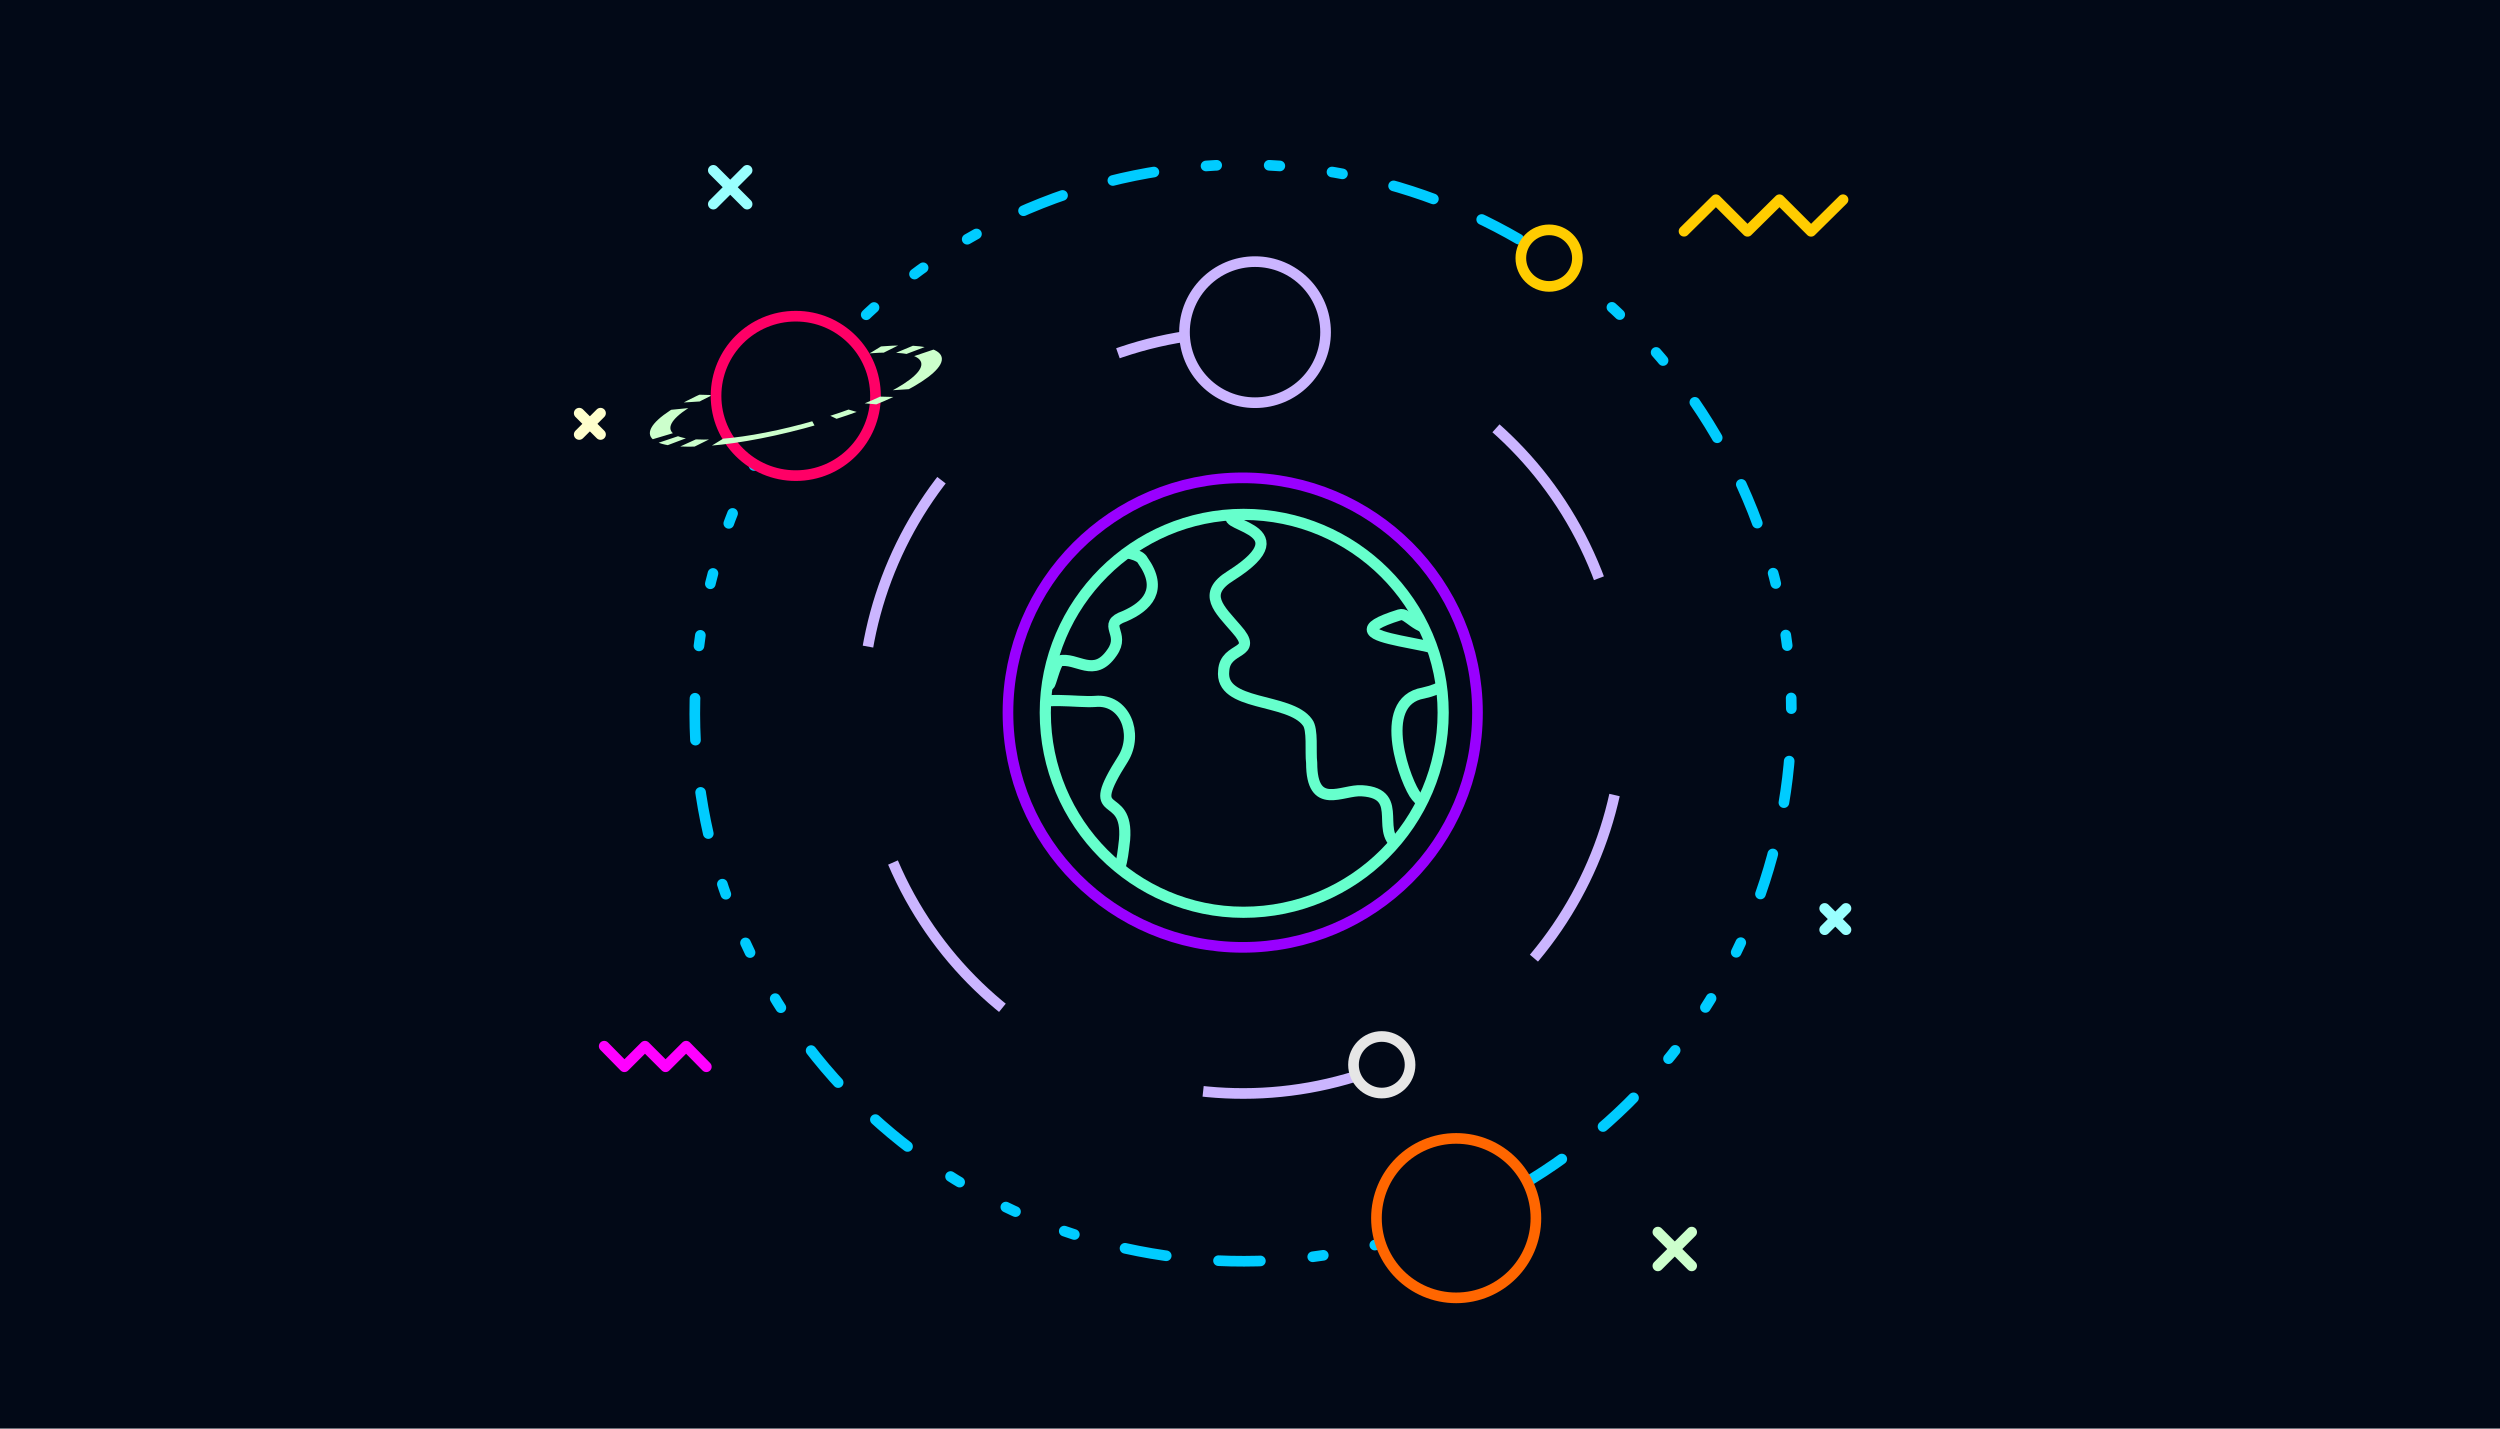
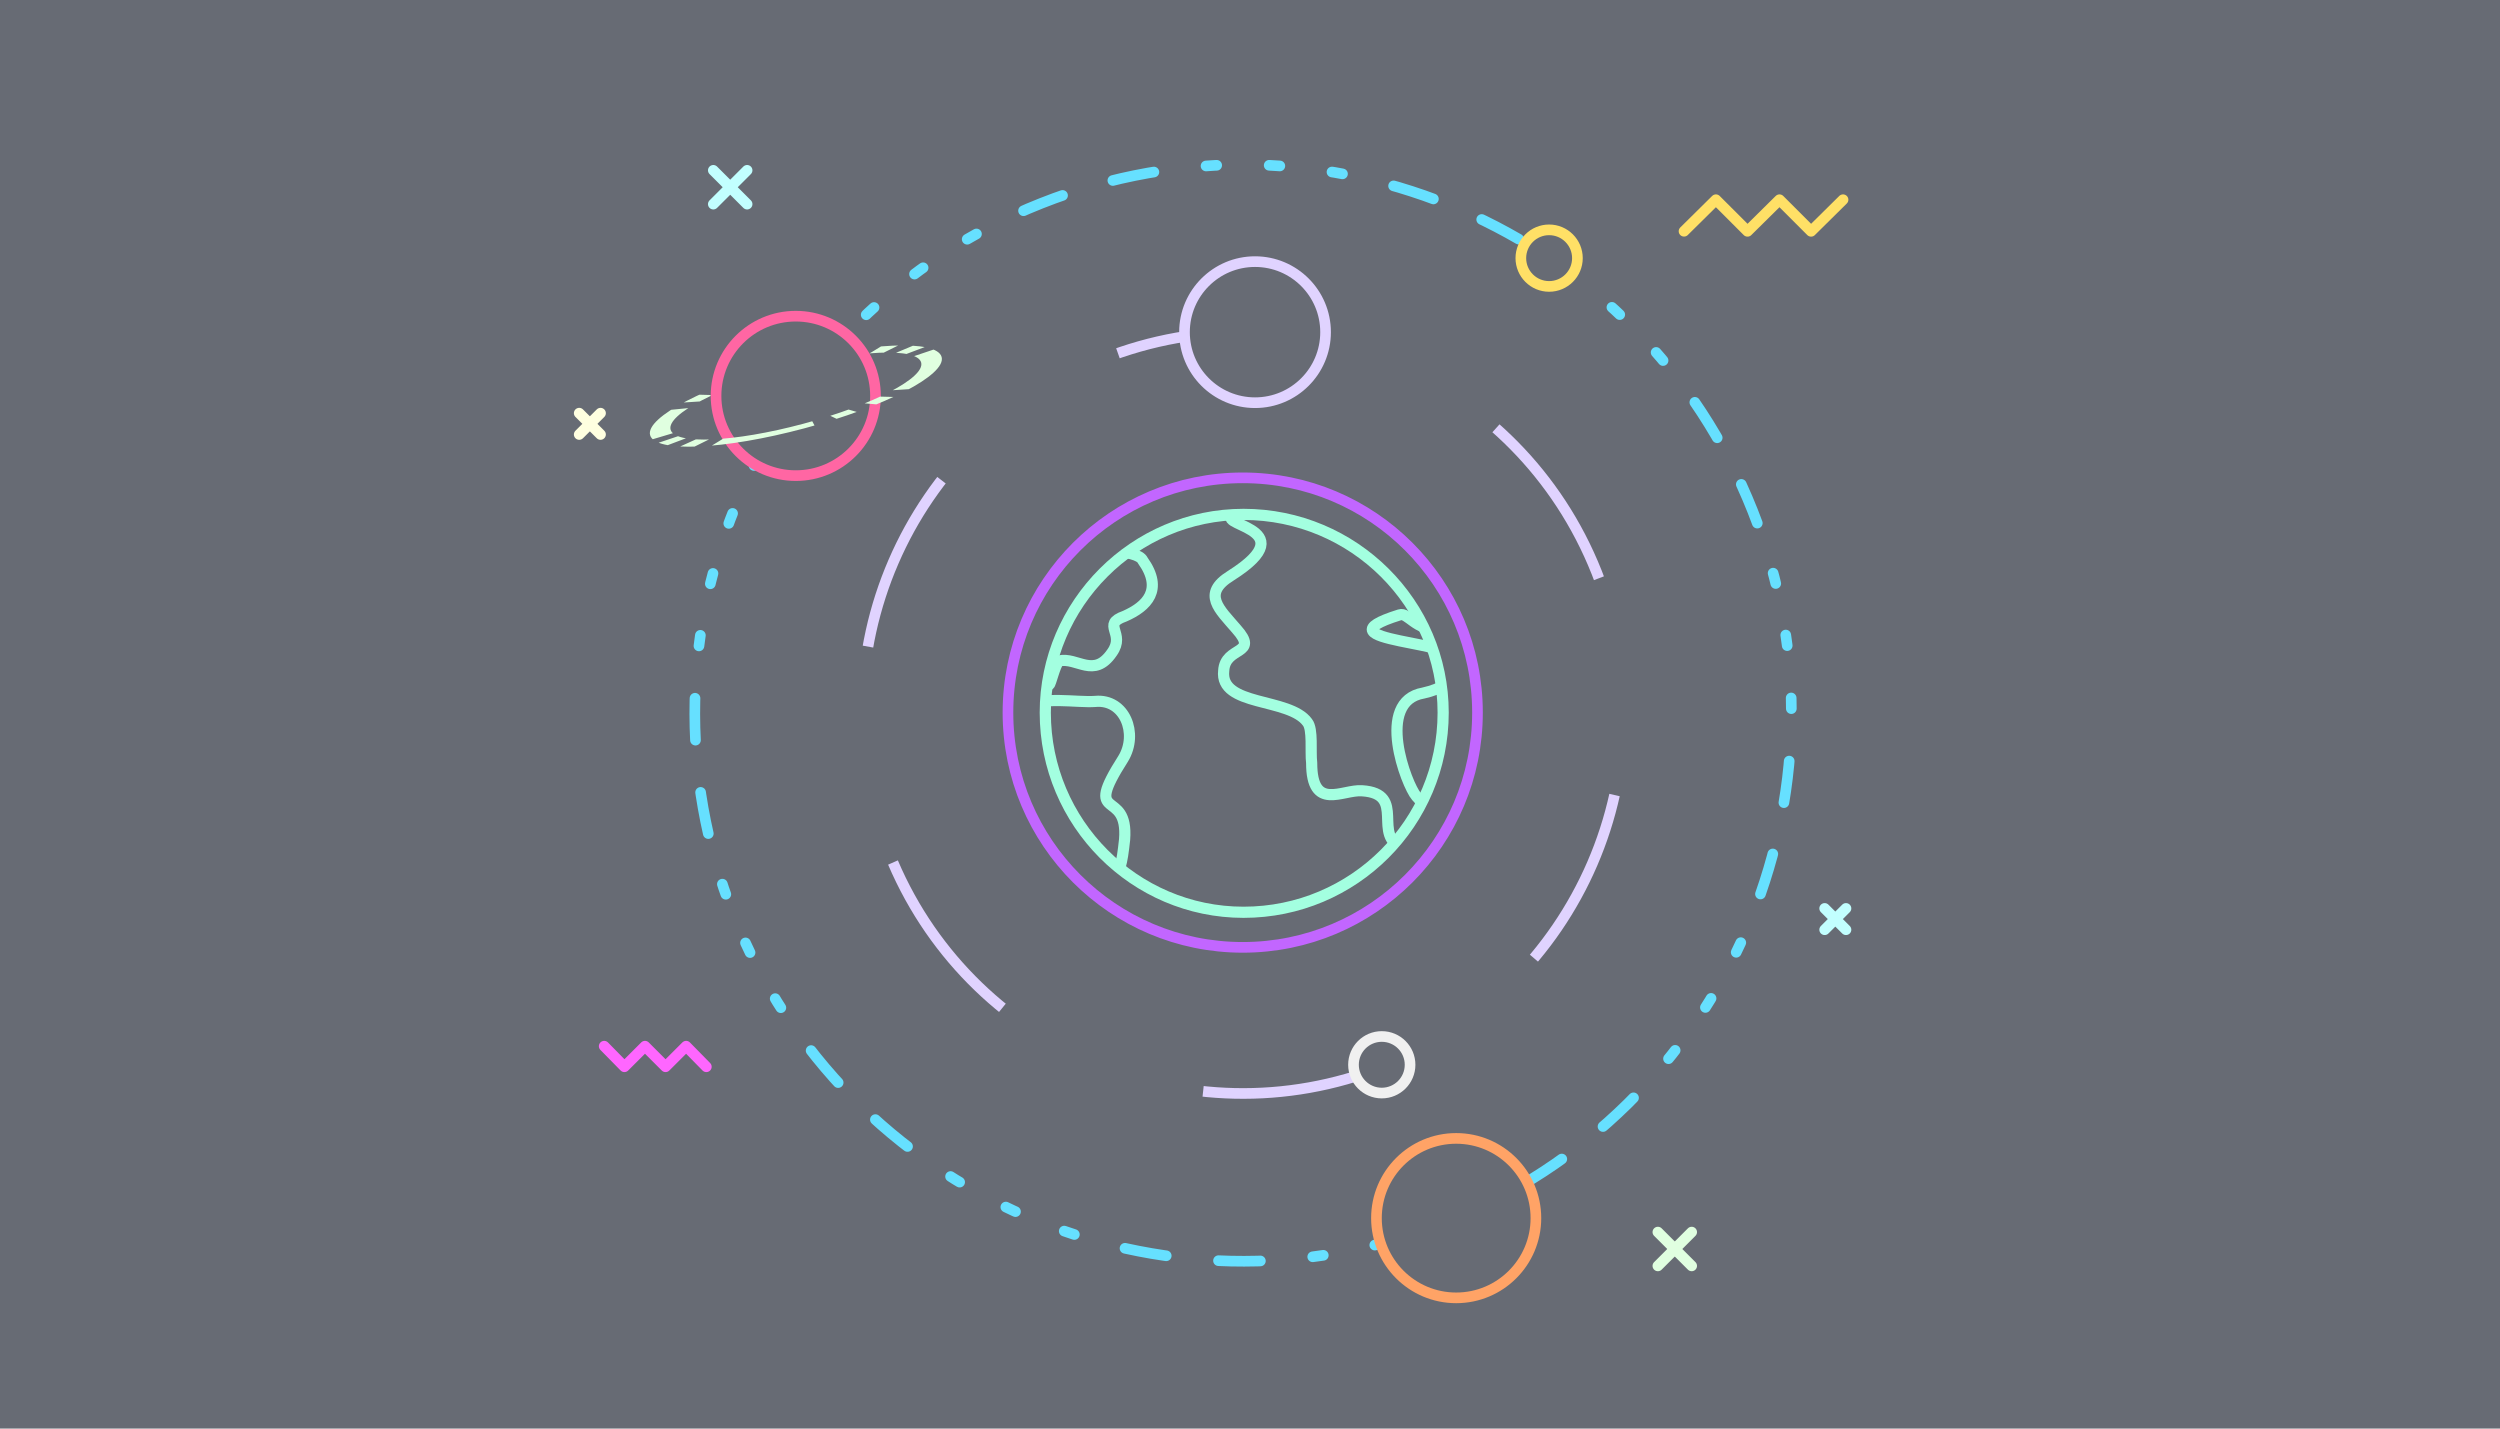
- <svg xmlns="http://www.w3.org/2000/svg" id="eL4hDz8x6Bo1" viewBox="0 0 700 400" shape-rendering="geometricPrecision" text-rendering="geometricPrecision" width="700" height="400">
+ <svg xmlns="http://www.w3.org/2000/svg" id="eL4hDz8x6Bo1" viewBox="0 0 700 400" shape-rendering="geometricPrecision" text-rendering="geometricPrecision" width="700" height="400" opacity="0.6">
  <style>#eL4hDz8x6Bo8_tr {animation: eL4hDz8x6Bo8_tr__tr 10000ms linear infinite alternate-reverse forwards}@keyframes eL4hDz8x6Bo8_tr__tr { 0% {transform: translate(18.2px,16.06px) rotate(0deg);animation-timing-function: cubic-bezier(1,0,0,1)} 100% {transform: translate(18.2px,16.06px) rotate(360deg)}} #eL4hDz8x6Bo8 {animation: eL4hDz8x6Bo8_s_da 10000ms linear infinite alternate-reverse forwards}@keyframes eL4hDz8x6Bo8_s_da { 0% {stroke-dasharray: 1;animation-timing-function: cubic-bezier(0.95,0.05,0.795,0.035)} 100% {stroke-dasharray: 80.32}} #eL4hDz8x6Bo9_tr {animation: eL4hDz8x6Bo9_tr__tr 10000ms linear infinite alternate-reverse forwards}@keyframes eL4hDz8x6Bo9_tr__tr { 0% {transform: translate(18.2px,16.065px) rotate(0deg);animation-timing-function: cubic-bezier(0.42,0,0.58,1)} 100% {transform: translate(18.2px,16.065px) rotate(90deg)}} #eL4hDz8x6Bo10 {animation: eL4hDz8x6Bo10_s_da 10000ms linear infinite alternate-reverse forwards}@keyframes eL4hDz8x6Bo10_s_da { 0% {stroke-dasharray: 1.43, 1.43, 0.29, 0.86, 0.29, 1.43;animation-timing-function: cubic-bezier(0.42,0,0.58,1)} 100% {stroke-dasharray: 5, 6, 5, 6}} #eL4hDz8x6Bo13_tr {animation: eL4hDz8x6Bo13_tr__tr 10000ms linear infinite alternate-reverse forwards}@keyframes eL4hDz8x6Bo13_tr__tr { 0% {transform: translate(18.205px,16.065px) rotate(0deg);animation-timing-function: cubic-bezier(0.42,0,0.58,1)} 100% {transform: translate(18.205px,16.065px) rotate(180deg)}} #eL4hDz8x6Bo14 {animation: eL4hDz8x6Bo14_s_da 10000ms linear infinite alternate-reverse forwards}@keyframes eL4hDz8x6Bo14_s_da { 0% {stroke-dasharray: 2, 5, 2, 5;animation-timing-function: cubic-bezier(0.42,0,0.58,1)} 100% {stroke-dasharray: 0.29, 1.43, 0.29, 1.43, 0.29, 1.43, 1.14, 1.43, 1.14, 1.43}} #eL4hDz8x6Bo17_tr {animation: eL4hDz8x6Bo17_tr__tr 10000ms linear infinite alternate-reverse forwards}@keyframes eL4hDz8x6Bo17_tr__tr { 0% {transform: translate(30.3728px,24.69px) rotate(0deg);animation-timing-function: cubic-bezier(0.42,0,0.58,1)} 100% {transform: translate(30.3728px,24.69px) rotate(-180deg)}} #eL4hDz8x6Bo22 {animation: eL4hDz8x6Bo22_s_do 10000ms linear infinite alternate-reverse forwards}@keyframes eL4hDz8x6Bo22_s_do { 0% {stroke-dashoffset: 20.15;animation-timing-function: cubic-bezier(0.42,0,0.58,1)} 100% {stroke-dashoffset: 0}} #eL4hDz8x6Bo25_ts {animation: eL4hDz8x6Bo25_ts__ts 10000ms linear infinite alternate-reverse forwards}@keyframes eL4hDz8x6Bo25_ts__ts { 0% {transform: translate(4.25px,1.76px) scale(1,1)} 2% {transform: translate(4.25px,1.76px) scale(1,1)} 4% {transform: translate(4.25px,1.76px) scale(0,0)} 7.5% {transform: translate(4.25px,1.76px) scale(1,1)} 13% {transform: translate(4.25px,1.76px) scale(0,0)} 15% {transform: translate(4.25px,1.76px) scale(1,1)} 22% {transform: translate(4.25px,1.76px) scale(1,1)} 23% {transform: translate(4.25px,1.76px) scale(0,0)} 25% {transform: translate(4.25px,1.76px) scale(1,1)} 26% {transform: translate(4.25px,1.76px) scale(0,0)} 38% {transform: translate(4.25px,1.76px) scale(0,0)} 40% {transform: translate(4.25px,1.76px) scale(1,1)} 48% {transform: translate(4.25px,1.76px) scale(0,0)} 50% {transform: translate(4.25px,1.76px) scale(1,1)} 59% {transform: translate(4.25px,1.76px) scale(1,1)} 60% {transform: translate(4.25px,1.76px) scale(0,0)} 75% {transform: translate(4.25px,1.76px) scale(1,1)} 76% {transform: translate(4.25px,1.76px) scale(0,0)} 85% {transform: translate(4.25px,1.76px) scale(0,0)} 87% {transform: translate(4.25px,1.76px) scale(1,1)} 100% {transform: translate(4.25px,1.76px) scale(1,1)}} #eL4hDz8x6Bo28_ts {animation: eL4hDz8x6Bo28_ts__ts 10000ms linear infinite alternate-reverse forwards}@keyframes eL4hDz8x6Bo28_ts__ts { 0% {transform: translate(0.43px,8.2px) scale(0,0)} 4% {transform: translate(0.43px,8.2px) scale(0,0)} 5% {transform: translate(0.43px,8.2px) scale(1,1)} 10% {transform: translate(0.43px,8.2px) scale(0,0)} 13% {transform: translate(0.43px,8.2px) scale(1,1)} 25% {transform: translate(0.43px,8.2px) scale(1,1)} 26% {transform: translate(0.43px,8.2px) scale(0,0)} 38% {transform: translate(0.43px,8.2px) scale(1,1)} 39% {transform: translate(0.43px,8.2px) scale(0,0)} 53% {transform: translate(0.43px,8.2px) scale(1,1)} 54% {transform: translate(0.43px,8.2px) scale(0,0)} 71% {transform: translate(0.43px,8.2px) scale(1,1)} 72% {transform: translate(0.43px,8.2px) scale(0,0)} 81% {transform: translate(0.43px,8.2px) scale(0,0)} 83% {transform: translate(0.43px,8.2px) scale(1,1)} 92% {transform: translate(0.43px,8.2px) scale(0,0)} 94% {transform: translate(0.43px,8.2px) scale(1,1)} 100% {transform: translate(0.43px,8.2px) scale(1,1)}} #eL4hDz8x6Bo31_ts {animation: eL4hDz8x6Bo31_ts__ts 10000ms linear infinite alternate-reverse forwards}@keyframes eL4hDz8x6Bo31_ts__ts { 0% {transform: translate(34.33px,21.68px) scale(1,1)} 5% {transform: translate(34.33px,21.68px) scale(1,1)} 10% {transform: translate(34.33px,21.68px) scale(0,0)} 20% {transform: translate(34.33px,21.68px) scale(0,0)} 22% {transform: translate(34.33px,21.68px) scale(1,1)} 30% {transform: translate(34.33px,21.68px) scale(1,1)} 31% {transform: translate(34.33px,21.68px) scale(0,0)} 33% {transform: translate(34.33px,21.68px) scale(1,1)} 34% {transform: translate(34.33px,21.68px) scale(0,0)} 52% {transform: translate(34.33px,21.68px) scale(0,0)} 54% {transform: translate(34.33px,21.68px) scale(1,1)} 62% {transform: translate(34.33px,21.68px) scale(0,0)} 64% {transform: translate(34.33px,21.68px) scale(1,1)} 72% {transform: translate(34.33px,21.68px) scale(1,1)} 73% {transform: translate(34.33px,21.68px) scale(0,0)} 75% {transform: translate(34.33px,21.68px) scale(1,1)} 76% {transform: translate(34.33px,21.68px) scale(0,0)} 94% {transform: translate(34.33px,21.68px) scale(0,0)} 96% {transform: translate(34.33px,21.68px) scale(1,1)} 100% {transform: translate(34.33px,21.68px) scale(1,1)}} #eL4hDz8x6Bo34 {animation: eL4hDz8x6Bo34_s_do 10000ms linear infinite alternate-reverse forwards}@keyframes eL4hDz8x6Bo34_s_do { 0% {stroke-dashoffset: 0} 35% {stroke-dashoffset: 0} 45% {stroke-dashoffset: 24.4} 80% {stroke-dashoffset: 24.4} 90% {stroke-dashoffset: 0} 100% {stroke-dashoffset: 0}} #eL4hDz8x6Bo35 {animation: eL4hDz8x6Bo35_s_do 10000ms linear infinite alternate-reverse forwards}@keyframes eL4hDz8x6Bo35_s_do { 0% {stroke-dashoffset: 0} 10% {stroke-dashoffset: 0} 20% {stroke-dashoffset: 7.9} 50% {stroke-dashoffset: 7.9} 60% {stroke-dashoffset: 0} 70% {stroke-dashoffset: 7.9} 100% {stroke-dashoffset: 7.9}} #eL4hDz8x6Bo36_ts {animation: eL4hDz8x6Bo36_ts__ts 10000ms linear infinite alternate-reverse forwards}@keyframes eL4hDz8x6Bo36_ts__ts { 0% {transform: translate(29.96px,30.66px) scale(0,0)} 6% {transform: translate(29.96px,30.66px) scale(0,0)} 7% {transform: translate(29.96px,30.66px) scale(1,1)} 14% {transform: translate(29.96px,30.66px) scale(0,0)} 17% {transform: translate(29.96px,30.66px) scale(1,1)} 22% {transform: translate(29.96px,30.66px) scale(1,1)} 23% {transform: translate(29.96px,30.66px) scale(0,0)} 29% {transform: translate(29.96px,30.66px) scale(1,1)} 30% {transform: translate(29.96px,30.66px) scale(0,0)} 41% {transform: translate(29.96px,30.66px) scale(1,1)} 42% {transform: translate(29.96px,30.66px) scale(0,0)} 50% {transform: translate(29.96px,30.66px) scale(1,1)} 51% {transform: translate(29.96px,30.66px) scale(0,0)} 67% {transform: translate(29.96px,30.66px) scale(0,0)} 69% {transform: translate(29.96px,30.66px) scale(1,1)} 78% {transform: translate(29.96px,30.66px) scale(0,0)} 80% {transform: translate(29.96px,30.66px) scale(1,1)} 100% {transform: translate(29.96px,30.66px) scale(1,1)}} #eL4hDz8x6Bo44_to {animation: eL4hDz8x6Bo44_to__to 10000ms linear infinite alternate-reverse forwards}@keyframes eL4hDz8x6Bo44_to__to { 0% {transform: translate(3.629425px,1.322539px);animation-timing-function: cubic-bezier(0.42,0,0.58,1)} 100% {transform: translate(-0.860437px,1.321531px)}}</style>
  <rect id="eL4hDz8x6Bo2" width="49.624" height="28.483" rx="0" ry="0" transform="matrix(14.10606 0 0 14.04348 -0.000001 -0.000002)" fill="rgb(2,9,23)" stroke="none" stroke-width="1" />
  <g id="eL4hDz8x6Bo3" transform="matrix(10.28697 0 0 10.28697 160.7395 34.31881)" clip-rule="evenodd">
    <g id="eL4hDz8x6Bo4" display="none" clip-rule="evenodd">
      <path id="eL4hDz8x6Bo5" d="M22.53,19.22C21.64,18.93,22.63,17.75,21.41,17.66C20.87,17.63,20.04,18.23,20.03,16.94C20.03,16.64,20.09,16.04,19.93,15.83C19.44,15.17,17.58,15.45,17.67,14.47C17.74,13.77,18.64,14.06,18.01,13.31C17.58,12.81,17.1,12.41,17.88,11.91C18.23,11.68,18.86,11.21,18.58,10.75" clip-rule="evenodd" fill="none" fill-rule="evenodd" stroke="rgb(102,255,204)" stroke-width="0.29" stroke-linecap="round" stroke-linejoin="round" stroke-miterlimit="2.613" />
      <path id="eL4hDz8x6Bo6" d="M14.61,20.04C14.53,19.52,14.96,19.68,15.01,18.98C15.12,17.55,13.86,18.59,14.97,16.83C15.41,16.14,15.02,15.2,14.22,15.28C13.04,15.4,13.63,16.02,12.94,15.98M13.26,14.18C13.75,14.07,14.21,14.68,14.7,13.97C15.05,13.46,14.4,13.22,15.03,12.98C15.63,12.75,16.06,12.29,15.53,11.51" clip-rule="evenodd" fill="none" fill-rule="evenodd" stroke="rgb(102,255,204)" stroke-width="0.29" stroke-linecap="round" stroke-linejoin="round" stroke-miterlimit="2.613" />
    </g>
    <path id="eL4hDz8x6Bo7" display="none" d="M18.2,10.72C21.15,10.72,23.55,13.11,23.55,16.06C23.55,19.01,21.15,21.41,18.2,21.41C15.25,21.41,12.86,19.01,12.86,16.06C12.86,13.11,15.25,10.72,18.2,10.72Z" clip-rule="evenodd" fill="none" fill-rule="evenodd" stroke="rgb(102,255,204)" stroke-width="0.29" stroke-linecap="round" stroke-linejoin="round" stroke-miterlimit="2.613" />
    <g id="eL4hDz8x6Bo8_tr" transform="translate(18.2,16.06) rotate(360)">
      <path id="eL4hDz8x6Bo8" d="M18.2,9.67C21.73,9.67,24.59,12.53,24.59,16.06C24.59,19.59,21.73,22.45,18.2,22.45C14.67,22.45,11.81,19.59,11.81,16.06C11.81,12.53,14.67,9.67,18.2,9.67Z" transform="translate(-18.2,-16.06)" clip-rule="evenodd" fill="none" fill-rule="evenodd" stroke="rgb(153,0,255)" stroke-width="0.29" stroke-miterlimit="2.613" stroke-dashoffset="40.16" stroke-dasharray="80.32" />
    </g>
    <g id="eL4hDz8x6Bo9_tr" transform="translate(18.2,16.065) rotate(90)">
      <g id="eL4hDz8x6Bo9" transform="translate(-18.2,-16.065)">
        <path id="eL4hDz8x6Bo10" d="M18.2,5.7C23.92,5.7,28.56,10.34,28.56,16.06C28.56,21.79,23.92,26.42,18.2,26.42C12.48,26.42,7.84,21.79,7.84,16.06C7.84,10.34,12.48,5.7,18.2,5.7Z" transform="matrix(0.368913 0.929464 -0.929464 0.368913 26.41298 -6.780988)" clip-rule="evenodd" fill="none" fill-rule="evenodd" stroke="rgb(203,181,255)" stroke-width="0.29" stroke-miterlimit="2.613" stroke-dasharray="5,6,5,6" />
        <circle id="eL4hDz8x6Bo11" r="1.92" transform="matrix(1 0 0 1 7.84 15.73)" clip-rule="evenodd" fill="rgb(2,9,23)" fill-rule="evenodd" stroke="rgb(203,181,255)" stroke-width="0.29" stroke-miterlimit="2.613" />
        <circle id="eL4hDz8x6Bo12" r="0.77" transform="matrix(1 0 0 1 27.78084 12.28)" clip-rule="evenodd" fill="rgb(2,9,23)" fill-rule="evenodd" stroke="rgb(230,230,230)" stroke-width="0.29" stroke-miterlimit="2.613" />
      </g>
    </g>
    <g id="eL4hDz8x6Bo13_tr" transform="translate(18.205,16.065) rotate(180)">
      <g id="eL4hDz8x6Bo13" transform="translate(-18.205,-16.065)">
        <path id="eL4hDz8x6Bo14" d="M18.2,1.14C26.44,1.14,33.12,7.82,33.12,16.06C33.12,24.3,26.44,30.98,18.2,30.98C9.96,30.98,3.28,24.3,3.28,16.06C3.28,7.82,9.96,1.14,18.2,1.14Z" transform="matrix(0.929644 -0.36846 0.36846 0.929644 -4.636982 7.835899)" clip-rule="evenodd" fill="none" fill-rule="evenodd" stroke="rgb(0,204,255)" stroke-width="0.29" stroke-linecap="round" stroke-linejoin="round" stroke-miterlimit="2.613" stroke-dasharray="0.29,1.43,0.29,1.43,0.29,1.43,1.14,1.43,1.14,1.43" />
        <circle id="eL4hDz8x6Bo15" r="2.17" transform="matrix(1 0 0 1 12.4 2.31)" clip-rule="evenodd" fill="rgb(2,9,23)" fill-rule="evenodd" stroke="rgb(255,102,0)" stroke-width="0.29" stroke-miterlimit="2.613" />
        <circle id="eL4hDz8x6Bo16" r="0.77" transform="matrix(1 0 0 1 9.87 28.44)" clip-rule="evenodd" fill="rgb(2,9,23)" fill-rule="evenodd" stroke="rgb(255,204,0)" stroke-width="0.29" stroke-miterlimit="2.613" />
        <g id="eL4hDz8x6Bo17_tr" transform="translate(30.3728,24.69) rotate(-180)">
          <g id="eL4hDz8x6Bo17" transform="translate(-30.3728,-24.69)">
            <circle id="eL4hDz8x6Bo18" r="2.17" transform="matrix(1 0 0 1 30.37 24.69)" clip-rule="evenodd" fill="rgb(2,9,23)" fill-rule="evenodd" stroke="rgb(255,0,102)" stroke-width="0.29" stroke-miterlimit="2.613" />
            <g id="eL4hDz8x6Bo19" clip-path="url(#eL4hDz8x6Bo23)" clip-rule="evenodd">
              <g id="eL4hDz8x6Bo20">
                <g id="eL4hDz8x6Bo21" clip-rule="evenodd">
                  <circle id="eL4hDz8x6Bo22" r="1.92" transform="matrix(1.92124 -0.514796 0.113793 0.424681 30.3728 24.6945)" clip-rule="evenodd" fill="none" fill-rule="evenodd" stroke="rgb(204,255,204)" stroke-width="0.29" stroke-miterlimit="2.613" stroke-dasharray="1.43,0.29,0.29,0.29,0.29,0.29" />
                </g>
              </g>
              <clipPath id="eL4hDz8x6Bo23">
                <path id="eL4hDz8x6Bo24" d="M28.11,24.18C26.9,24.72,26.16,25.34,26.28,25.79C26.45,26.45,28.43,26.5,30.69,25.89C32.96,25.28,34.65,24.26,34.47,23.6C34.35,23.15,33.39,22.98,32.08,23.12C32.33,23.39,32.52,23.73,32.62,24.1L28.13,25.3C28.08,25.11,28.05,24.9,28.05,24.69C28.05,24.52,28.07,24.35,28.11,24.18Z" clip-rule="evenodd" fill="rgb(0,0,0)" fill-rule="evenodd" stroke="none" stroke-width="1" />
              </clipPath>
            </g>
          </g>
        </g>
      </g>
    </g>
    <g id="eL4hDz8x6Bo25_ts" transform="translate(4.25,1.76) scale(1,1)">
      <g id="eL4hDz8x6Bo25" transform="translate(-4.25,-1.76)">
        <line id="eL4hDz8x6Bo26" x1="4.71" y1="1.3" x2="3.79" y2="2.22" clip-rule="evenodd" fill="none" fill-rule="evenodd" stroke="rgb(153,255,255)" stroke-width="0.29" stroke-linecap="round" stroke-linejoin="round" stroke-miterlimit="2.613" />
        <line id="eL4hDz8x6Bo27" x1="3.79" y1="1.3" x2="4.71" y2="2.22" clip-rule="evenodd" fill="none" fill-rule="evenodd" stroke="rgb(153,255,255)" stroke-width="0.29" stroke-linecap="round" stroke-linejoin="round" stroke-miterlimit="2.613" />
      </g>
    </g>
    <g id="eL4hDz8x6Bo28_ts" transform="translate(0.43,8.2) scale(1,1)">
      <g id="eL4hDz8x6Bo28" transform="translate(-0.43,-8.2)">
        <line id="eL4hDz8x6Bo29" x1="0.72" y1="7.91" x2="0.14" y2="8.49" clip-rule="evenodd" fill="none" fill-rule="evenodd" stroke="rgb(255,255,204)" stroke-width="0.29" stroke-linecap="round" stroke-linejoin="round" stroke-miterlimit="2.613" />
        <line id="eL4hDz8x6Bo30" x1="0.14" y1="7.91" x2="0.72" y2="8.49" clip-rule="evenodd" fill="none" fill-rule="evenodd" stroke="rgb(255,255,204)" stroke-width="0.29" stroke-linecap="round" stroke-linejoin="round" stroke-miterlimit="2.613" />
      </g>
    </g>
    <g id="eL4hDz8x6Bo31_ts" transform="translate(34.33,21.68) scale(1,1)">
      <g id="eL4hDz8x6Bo31" transform="translate(-34.33,-21.68)">
        <line id="eL4hDz8x6Bo32" x1="34.62" y1="21.39" x2="34.04" y2="21.97" clip-rule="evenodd" fill="none" fill-rule="evenodd" stroke="rgb(153,255,255)" stroke-width="0.29" stroke-linecap="round" stroke-linejoin="round" stroke-miterlimit="2.613" />
        <line id="eL4hDz8x6Bo33" x1="34.04" y1="21.39" x2="34.62" y2="21.97" clip-rule="evenodd" fill="none" fill-rule="evenodd" stroke="rgb(153,255,255)" stroke-width="0.29" stroke-linecap="round" stroke-linejoin="round" stroke-miterlimit="2.613" />
      </g>
    </g>
    <polyline id="eL4hDz8x6Bo34" points="34.54,2.1 33.67,2.96 32.81,2.1 31.94,2.96 31.08,2.1 30.21,2.96" clip-rule="evenodd" fill="none" fill-rule="evenodd" stroke="rgb(255,204,0)" stroke-width="0.29" stroke-linecap="round" stroke-linejoin="round" stroke-miterlimit="2.613" stroke-dasharray="6.1" />
    <polyline id="eL4hDz8x6Bo35" points="0.82,25.14 1.37,25.7 1.93,25.14 2.49,25.7 3.05,25.14 3.6,25.7" clip-rule="evenodd" fill="none" fill-rule="evenodd" stroke="rgb(255,0,255)" stroke-width="0.29" stroke-linecap="round" stroke-linejoin="round" stroke-miterlimit="2.613" stroke-dashoffset="7.9" stroke-dasharray="3.95" />
    <g id="eL4hDz8x6Bo36_ts" transform="translate(29.96,30.66) scale(1,1)">
      <g id="eL4hDz8x6Bo36" transform="translate(-29.96,-30.66)">
        <line id="eL4hDz8x6Bo37" x1="30.42" y1="30.2" x2="29.5" y2="31.12" clip-rule="evenodd" fill="none" fill-rule="evenodd" stroke="rgb(204,255,204)" stroke-width="0.29" stroke-linecap="round" stroke-linejoin="round" stroke-miterlimit="2.613" />
        <line id="eL4hDz8x6Bo38" x1="29.5" y1="30.2" x2="30.42" y2="31.12" clip-rule="evenodd" fill="none" fill-rule="evenodd" stroke="rgb(204,255,204)" stroke-width="0.29" stroke-linecap="round" stroke-linejoin="round" stroke-miterlimit="2.613" />
      </g>
    </g>
    <path id="eL4hDz8x6Bo39" d="M28.11,24.18C26.9,24.72,26.16,25.34,26.28,25.79C26.45,26.45,28.43,26.5,30.69,25.89C32.96,25.28,34.65,24.26,34.47,23.6C34.35,23.15,33.39,22.98,32.08,23.12C32.33,23.39,32.52,23.73,32.62,24.1L28.13,25.3C28.08,25.11,28.05,24.9,28.05,24.69C28.05,24.52,28.07,24.35,28.11,24.18Z" clip-rule="evenodd" fill="none" fill-rule="evenodd" stroke="none" stroke-width="1" />
    <g id="eL4hDz8x6Bo40" transform="matrix(3.8 0 0 3.8 12.67372 10.51301)" clip-rule="evenodd">
      <g id="eL4hDz8x6Bo41" clip-path="url(#eL4hDz8x6Bo51)" clip-rule="evenodd">
        <g id="eL4hDz8x6Bo42">
          <g id="eL4hDz8x6Bo43" clip-rule="evenodd">
            <g id="eL4hDz8x6Bo44_to" transform="translate(-0.860437,1.321531)">
              <g id="eL4hDz8x6Bo44" transform="translate(-3.631477,-1.321882)" clip-rule="evenodd">
                <path id="eL4hDz8x6Bo45" d="M2.62,2.43C2.67,2.48,2.88,2.24,2.71,2.06C2.63,1.98,2.41,1.38,2.75,1.32C2.89,1.29,2.96,1.25,3.01,1.11C3.09,0.94,1.95,0.96,2.58,0.76C2.65,0.74,2.7,0.87,2.87,0.87C3.25,0.89,3.64,0.24,2.91,0.27C2.4,0.3,2.62,0,2.09,0.07C1.75,0.11,1.8,-0.12,1.42,0.03C1.19,0.12,1.94,0.12,1.38,0.48C1.17,0.61,1.3,0.72,1.41,0.86C1.58,1.05,1.34,0.98,1.32,1.16C1.3,1.42,1.79,1.35,1.92,1.53C1.97,1.58,1.95,1.74,1.95,1.82C1.95,2.17,2.17,2.01,2.32,2.02C2.65,2.04,2.38,2.35,2.62,2.43Z" clip-rule="evenodd" fill="none" fill-rule="evenodd" stroke="rgb(102,255,204)" stroke-width="0.08" stroke-linecap="round" stroke-linejoin="round" stroke-miterlimit="2.613" />
                <path id="eL4hDz8x6Bo46" d="M0.75,0.37C0.68,0.21,-0.69,0.32,-0.53,0.56C-0.43,0.7,-0.13,0.61,-0.26,0.89C-0.32,1.02,0.03,1.29,0.07,1.26C0.09,1.26,0.11,1.12,0.15,1.09C0.28,1.06,0.4,1.22,0.53,1.03C0.62,0.89,0.45,0.83,0.62,0.77C0.78,0.7,0.89,0.58,0.75,0.37Z" clip-rule="evenodd" fill="none" fill-rule="evenodd" stroke="rgb(102,255,204)" stroke-width="0.08" stroke-linecap="round" stroke-linejoin="round" stroke-miterlimit="2.613" />
                <path id="eL4hDz8x6Bo47" d="M0.51,2.65C0.26,2.77,0.23,2.14,0.01,2.1C-0.19,2.07,-0.1,1.79,-0.07,1.65C-0.04,1.51,-0.21,1.52,-0.09,1.42C0.02,1.34,0.28,1.39,0.4,1.38C0.62,1.36,0.72,1.61,0.6,1.79C0.31,2.26,0.64,1.99,0.61,2.37C0.6,2.55,0.59,2.61,0.51,2.65Z" clip-rule="evenodd" fill="none" fill-rule="evenodd" stroke="rgb(102,255,204)" stroke-width="0.08" stroke-linecap="round" stroke-linejoin="round" stroke-miterlimit="2.613" />
                <path id="eL4hDz8x6Bo48" d="M7.1,2.43C7.15,2.48,7.37,2.24,7.19,2.06C7.12,1.98,6.89,1.38,7.24,1.32C7.37,1.29,7.44,1.25,7.5,1.11C7.57,0.94,6.43,0.96,7.07,0.76C7.13,0.74,7.18,0.87,7.36,0.87C7.73,0.89,8.13,0.24,7.39,0.27C6.88,0.3,7.11,0,6.58,0.07C6.23,0.11,6.28,-0.12,5.91,0.03C5.67,0.12,6.43,0.12,5.86,0.48C5.65,0.61,5.78,0.72,5.9,0.86C6.07,1.05,5.82,0.98,5.81,1.16C5.78,1.42,6.28,1.35,6.41,1.53C6.45,1.58,6.43,1.74,6.44,1.82C6.44,2.17,6.66,2.01,6.8,2.02C7.13,2.04,6.86,2.35,7.1,2.43Z" clip-rule="evenodd" fill="none" fill-rule="evenodd" stroke="rgb(102,255,204)" stroke-width="0.08" stroke-linecap="round" stroke-linejoin="round" stroke-miterlimit="2.613" />
                <path id="eL4hDz8x6Bo49" d="M5.23,0.37C5.16,0.21,3.79,0.32,3.96,0.56C4.06,0.7,4.36,0.61,4.22,0.89C4.16,1.02,4.51,1.29,4.56,1.26C4.57,1.26,4.6,1.12,4.63,1.09C4.76,1.06,4.88,1.22,5.01,1.03C5.11,0.89,4.93,0.83,5.1,0.77C5.26,0.7,5.38,0.58,5.23,0.37Z" clip-rule="evenodd" fill="none" fill-rule="evenodd" stroke="rgb(102,255,204)" stroke-width="0.08" stroke-linecap="round" stroke-linejoin="round" stroke-miterlimit="2.613" />
                <path id="eL4hDz8x6Bo50" d="M4.99,2.65C4.74,2.77,4.71,2.14,4.49,2.1C4.3,2.07,4.39,1.79,4.41,1.65C4.45,1.51,4.27,1.52,4.4,1.42C4.5,1.34,4.76,1.39,4.89,1.38C5.1,1.36,5.2,1.61,5.09,1.79C4.79,2.26,5.13,1.99,5.1,2.37C5.08,2.55,5.07,2.61,4.99,2.65Z" clip-rule="evenodd" fill="none" fill-rule="evenodd" stroke="rgb(102,255,204)" stroke-width="0.08" stroke-linecap="round" stroke-linejoin="round" stroke-miterlimit="2.613" />
              </g>
            </g>
          </g>
        </g>
        <clipPath id="eL4hDz8x6Bo51">
          <path id="eL4hDz8x6Bo52" d="M1.46,0.04C2.25,0.04,2.89,0.68,2.89,1.46C2.89,2.25,2.25,2.89,1.46,2.89C0.68,2.89,0.04,2.25,0.04,1.46C0.04,0.68,0.68,0.04,1.46,0.04Z" clip-rule="evenodd" fill="rgb(0,0,0)" fill-rule="evenodd" stroke="none" stroke-width="1" />
        </clipPath>
      </g>
      <path id="eL4hDz8x6Bo53" d="M1.46,0.04C2.25,0.04,2.89,0.68,2.89,1.46C2.89,2.25,2.25,2.89,1.46,2.89C0.68,2.89,0.04,2.25,0.04,1.46C0.04,0.68,0.68,0.04,1.46,0.04Z" clip-rule="evenodd" fill="none" fill-rule="evenodd" stroke="rgb(102,255,204)" stroke-width="0.08" stroke-linecap="round" stroke-linejoin="round" stroke-miterlimit="2.613" />
    </g>
  </g>
</svg>
